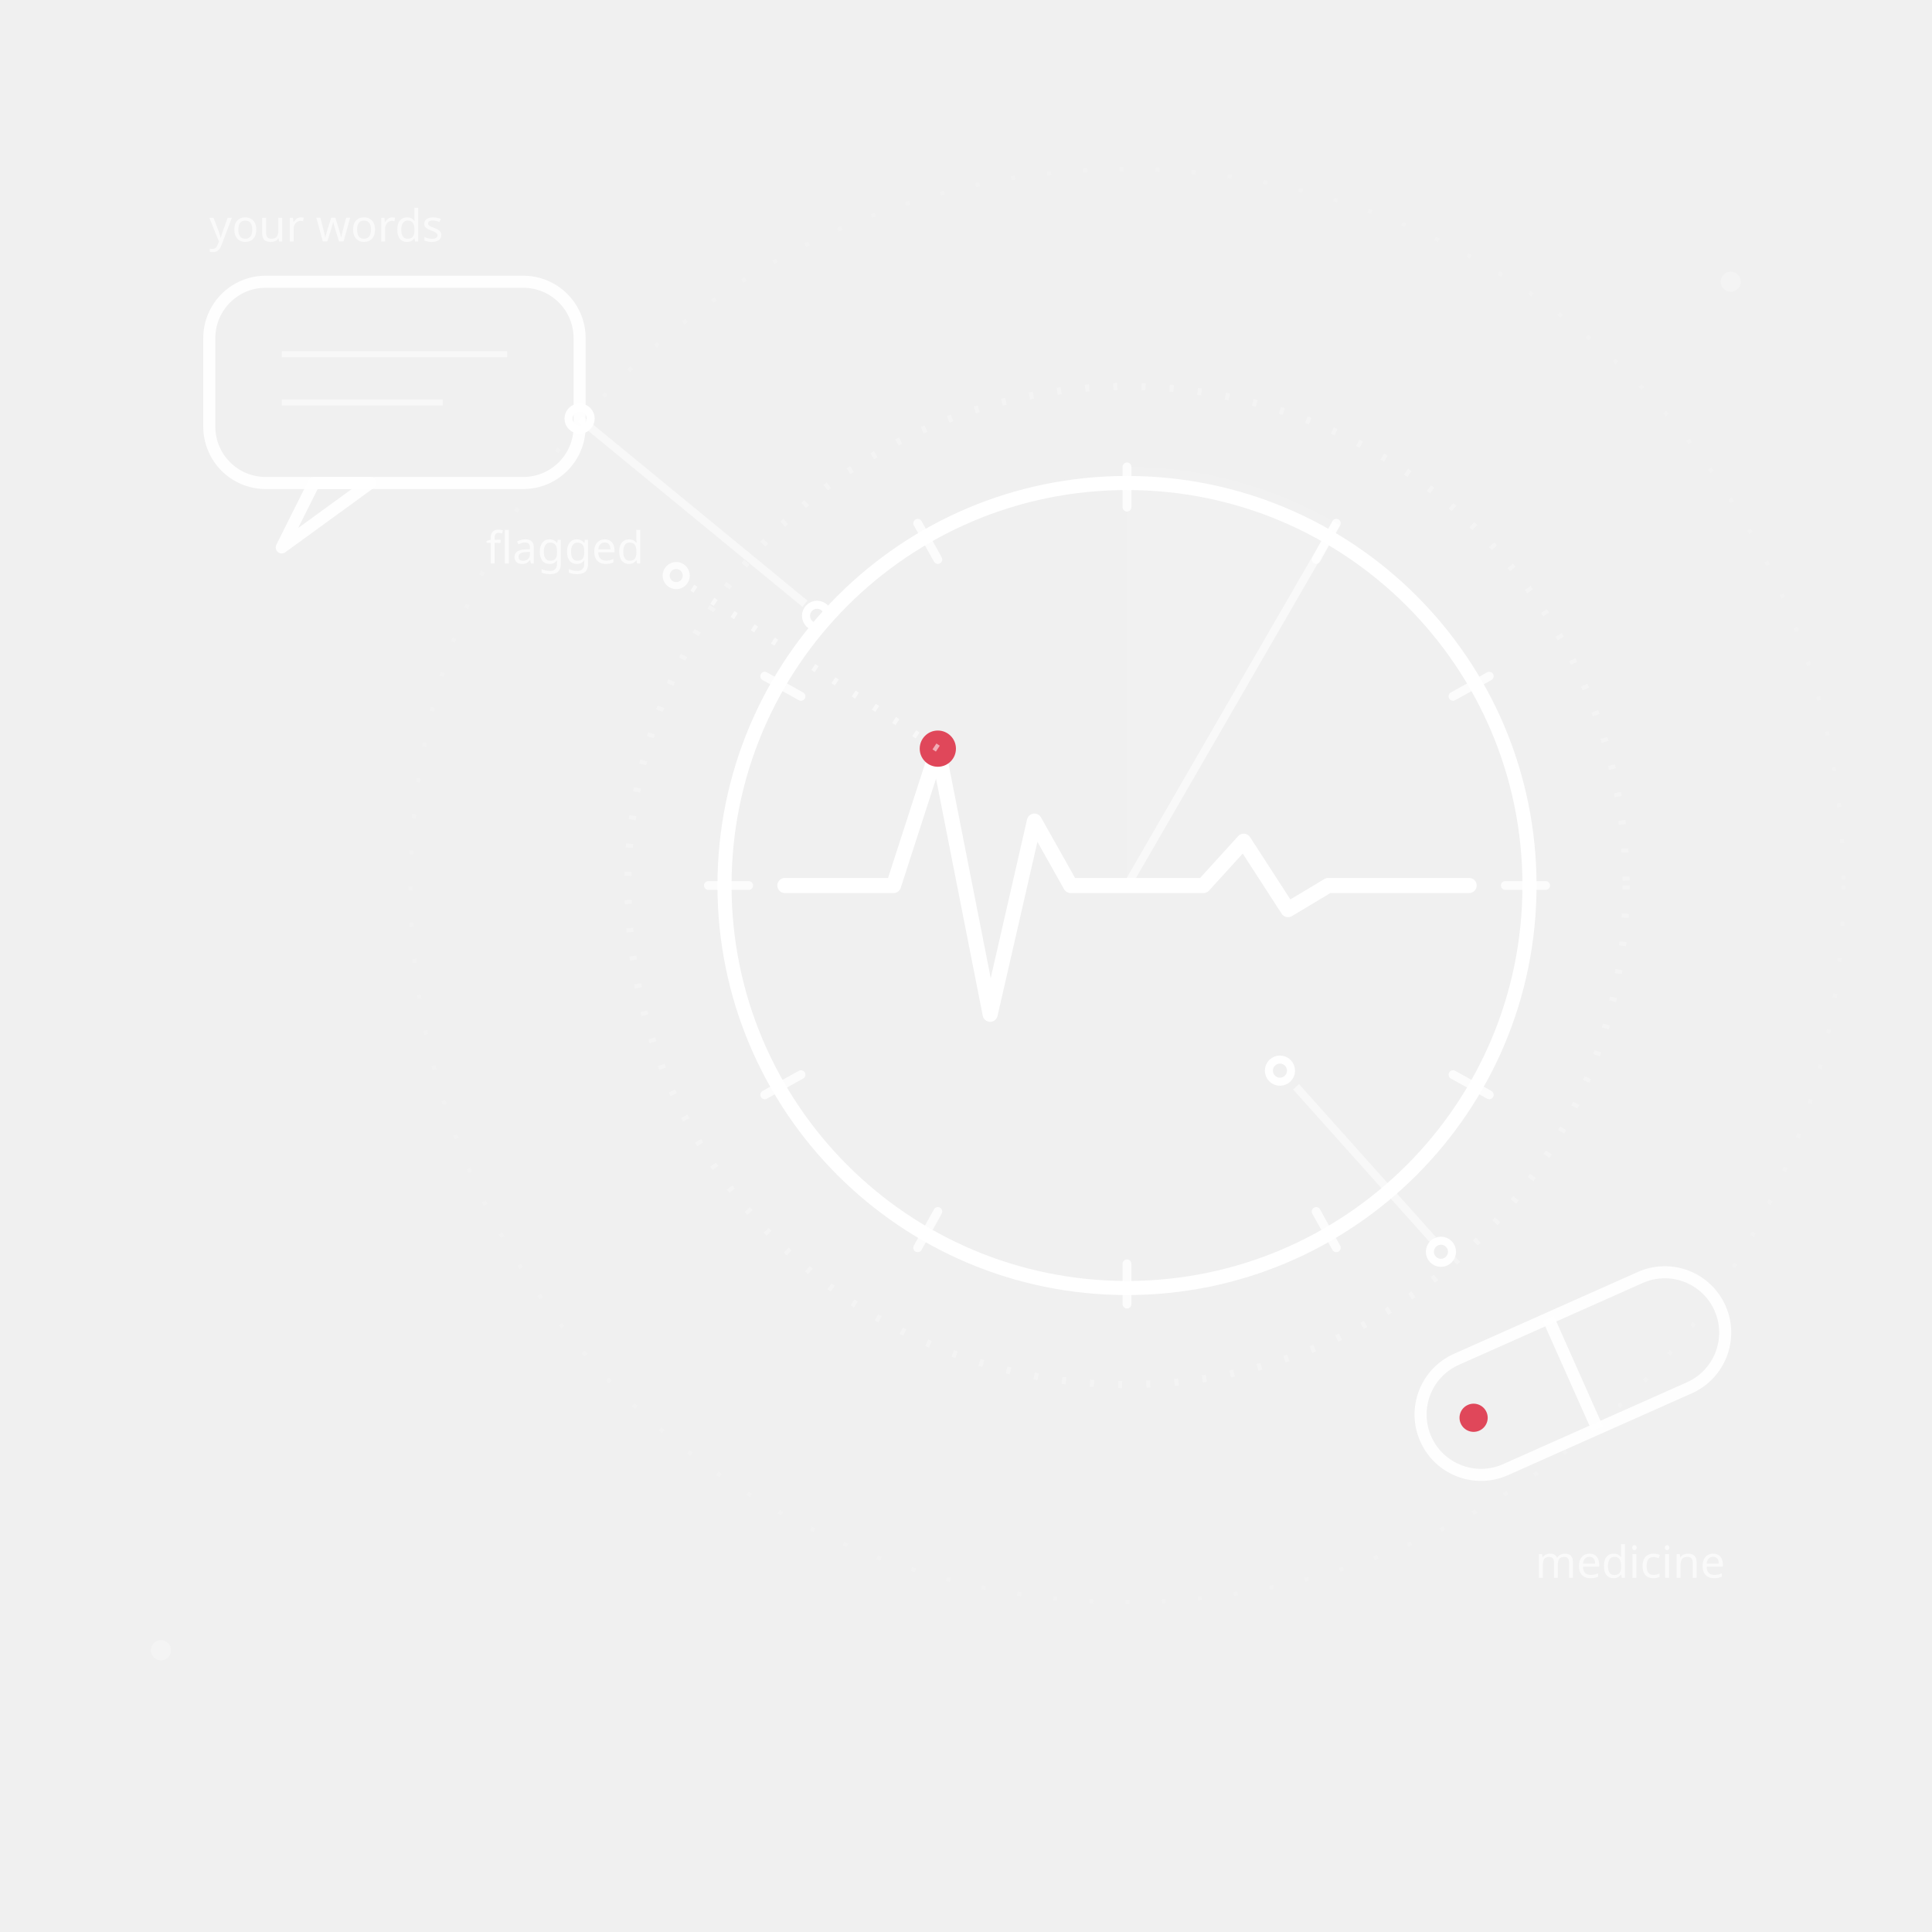
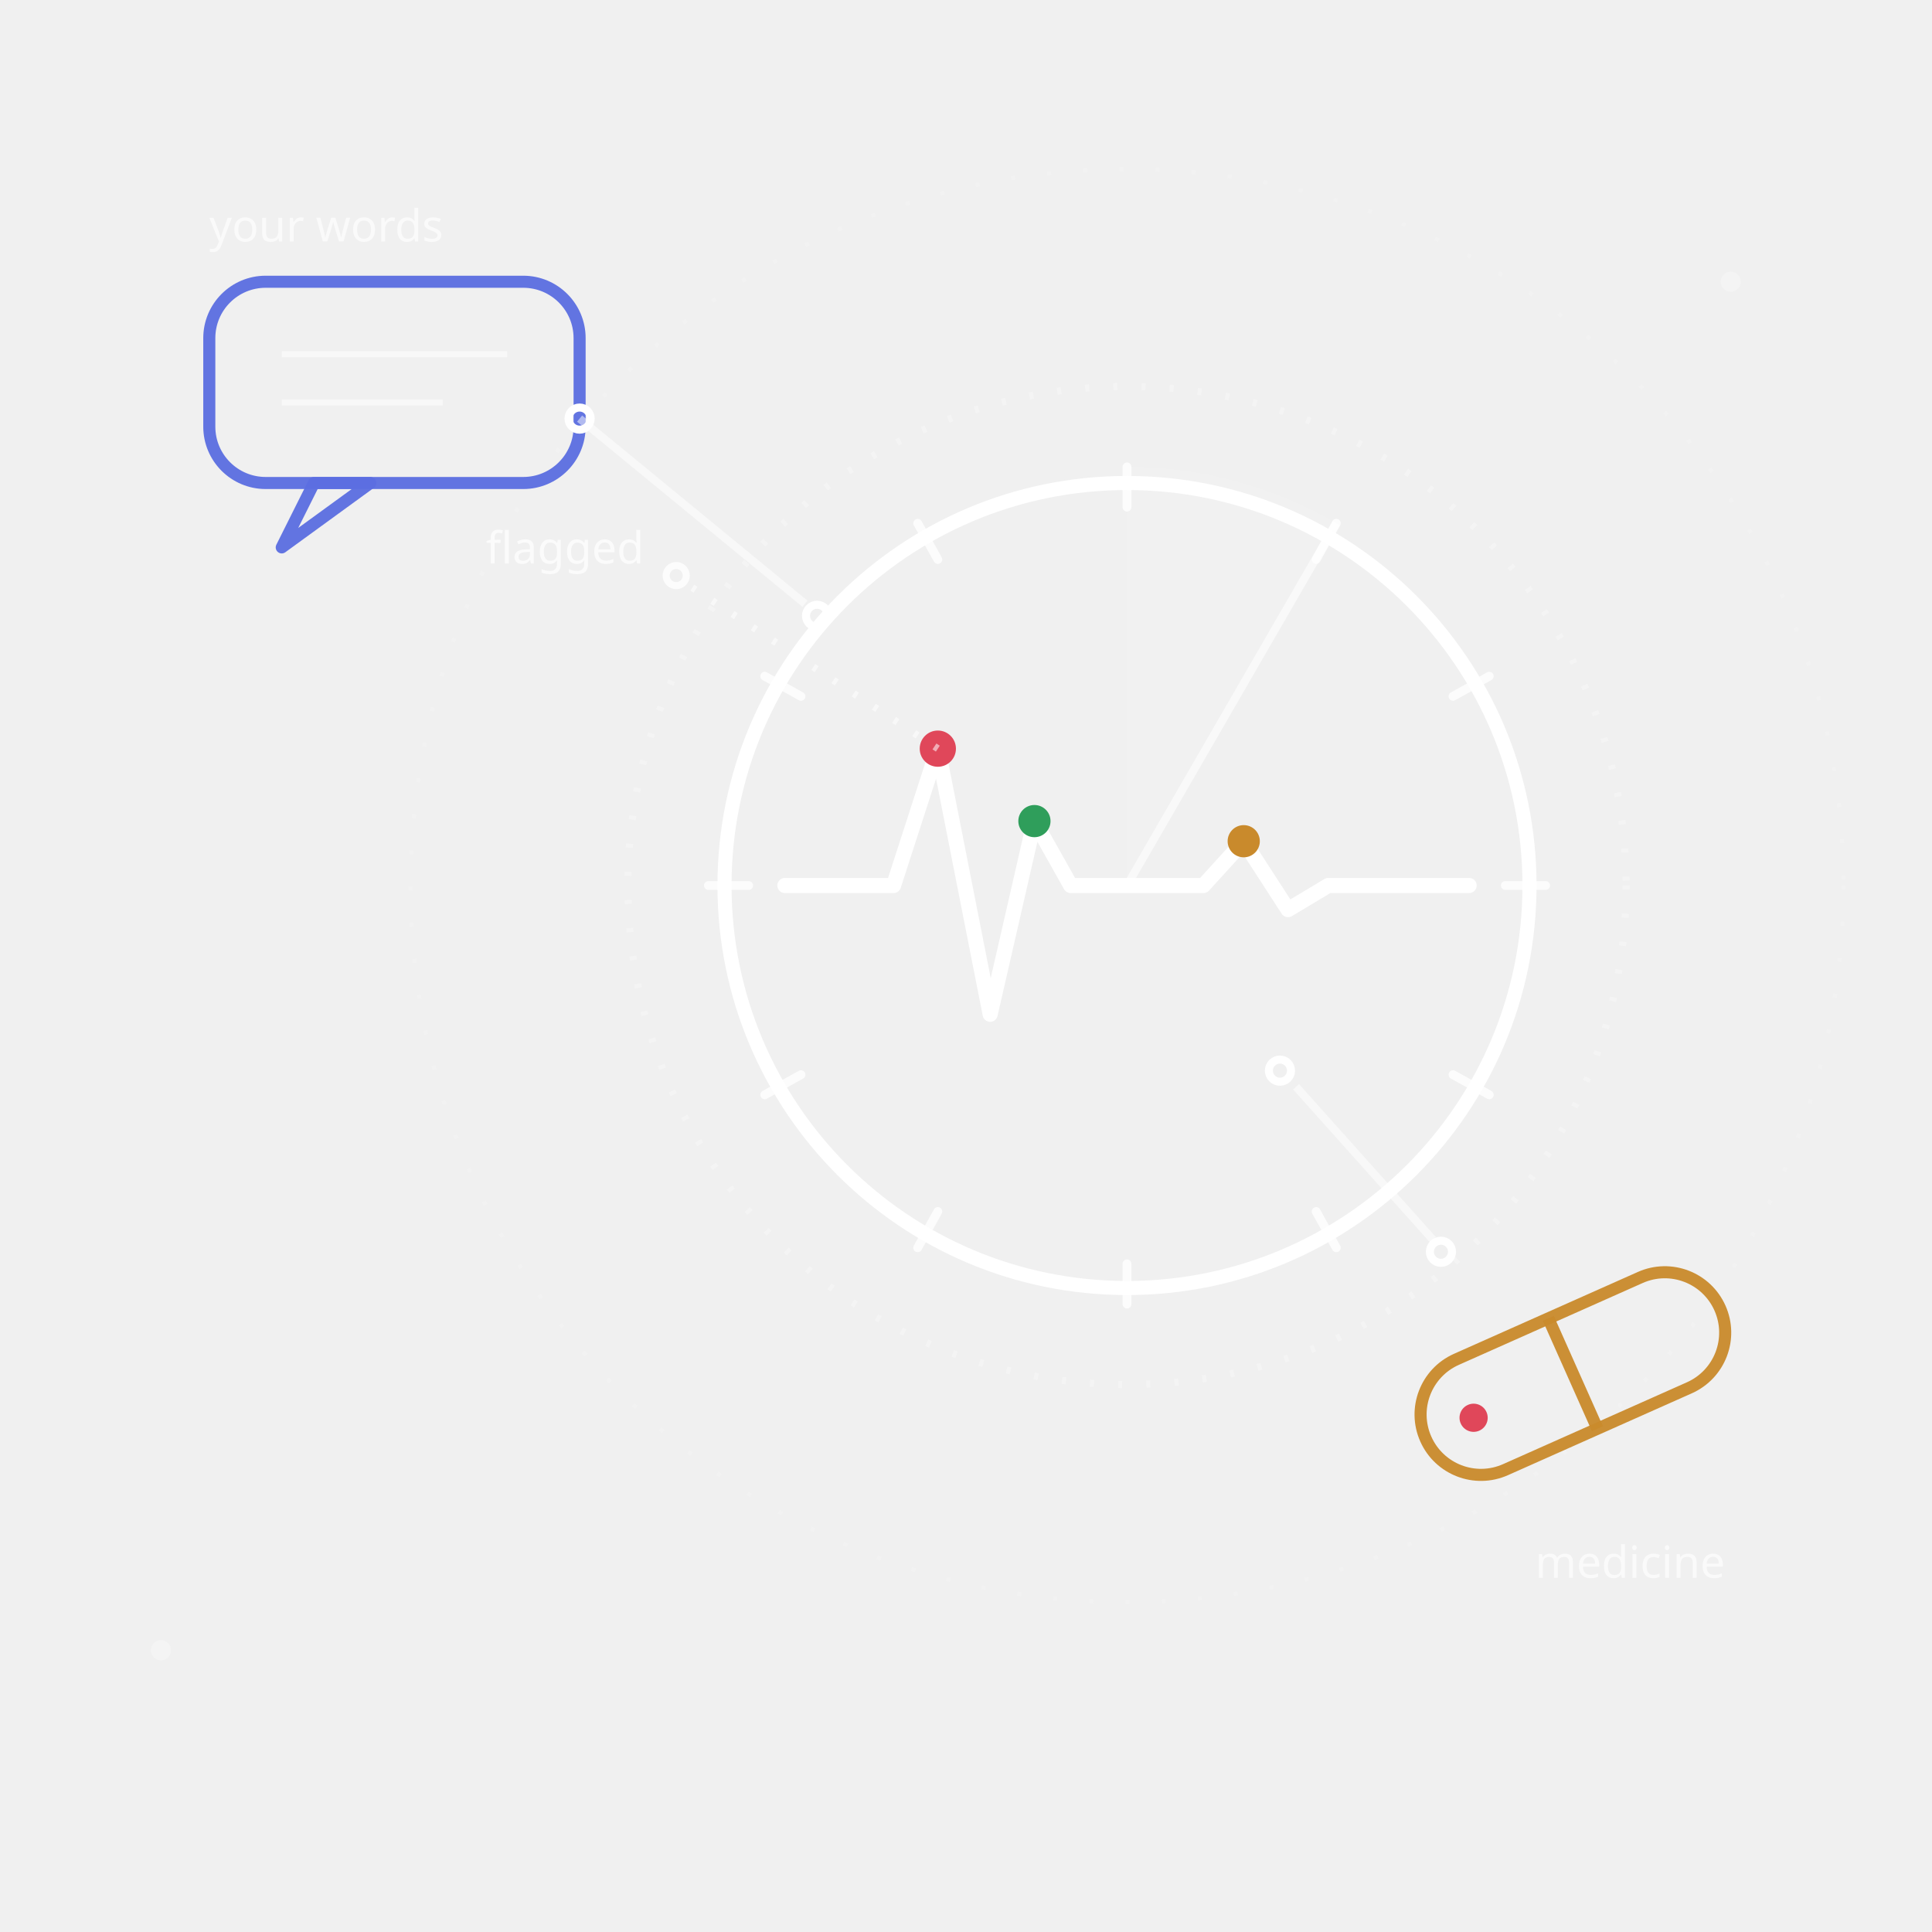
<svg xmlns="http://www.w3.org/2000/svg" viewBox="0 0 480 480" version="1.1" id="svg-symptom-hero">
  <defs id="defs87" />
  <style>
    @keyframes pulseNode { 0%, 100% { r: 4.5; opacity: 1; } 50% { r: 7; opacity: 0.55; } }
    .pulse-node { animation: pulseNode 1.6s ease-in-out infinite; }
    @keyframes radarSweep { from { transform: rotate(0deg); } to { transform: rotate(360deg); } }
    .radar-sweep { animation: radarSweep 4s linear infinite; transform-origin: 280px 220px; }
  </style>
  <circle cx="280" cy="220" r="178" fill="none" stroke="#ffffff" stroke-width="1" stroke-dasharray="1 8" opacity="0.14" id="circle2" />
  <circle cx="280" cy="220" r="124" fill="none" stroke="#ffffff" stroke-width="1.75" stroke-dasharray="1 6" opacity="0.28" id="circle4" />
  <g class="radar-sweep">
    <path d="M280,220 L280,116 A104,104 0 0 1 332,130 Z" fill="#ffffff" opacity="0.1" id="path6" />
    <line x1="280" y1="220" x2="332" y2="130" stroke="#ffffff" stroke-width="2" opacity="0.6" id="line8" />
  </g>
  <circle cx="280" cy="220" r="100" fill="none" stroke="#ffffff" stroke-width="3.5" id="circle10" />
  <g stroke="#ffffff" stroke-width="2.2" stroke-linecap="round" opacity="0.8" id="g36">
    <line x1="374" y1="220" x2="384" y2="220" id="line12" />
    <line x1="361" y1="267" x2="370" y2="272" id="line14" />
    <line x1="327" y1="301" x2="332" y2="310" id="line16" />
    <line x1="280" y1="314" x2="280" y2="324" id="line18" />
    <line x1="233" y1="301" x2="228" y2="310" id="line20" />
    <line x1="199" y1="267" x2="190" y2="272" id="line22" />
    <line x1="186" y1="220" x2="176" y2="220" id="line24" />
    <line x1="199" y1="173" x2="190" y2="168" id="line26" />
    <line x1="233" y1="139" x2="228" y2="130" id="line28" />
    <line x1="280" y1="126" x2="280" y2="116" id="line30" />
    <line x1="327" y1="139" x2="332" y2="130" id="line32" />
    <line x1="361" y1="173" x2="370" y2="168" id="line34" />
  </g>
  <path d="M195,220 L222,220 L233,186 L246,252 L257,204 L266,220 L299,220 L309,209 L320,226 L330,220 L365,220" fill="none" stroke="#ffffff" stroke-width="3.75" stroke-linecap="round" stroke-linejoin="round" id="path38" />
+   <circle cx="257" cy="204" r="4" fill="#2F9E5B" />
+   <circle cx="309" cy="209" r="4" fill="#C98A2C" />
  <circle cx="233" cy="186" r="4.5" fill="#E0475A" id="circle40" class="pulse-node" />
  <path d="M233,186 L172,146" stroke="#ffffff" stroke-width="1.75" stroke-dasharray="1 5" opacity="0.55" fill="none" id="path42" />
  <circle cx="168" cy="143" r="2.5" fill="none" stroke="#ffffff" stroke-width="1.75" opacity="0.8" id="circle44" />
  <text x="160" y="140" text-anchor="end" font-family="sans-serif" font-size="11" fill="#ffffff" opacity="0.72" id="text46">flagged</text>
-   <rect x="52" y="70" width="92" height="50" rx="14" fill="none" stroke="#ffffff" stroke-width="3" opacity="0.92" id="rect48" />
-   <path d="M78,120 L70,136 L92,120 Z" fill="none" stroke="#ffffff" stroke-width="3" stroke-linejoin="round" opacity="0.92" id="path50" />
+   <rect x="52" y="70" width="92" height="50" rx="14" fill="none" stroke="#5B6EE1" stroke-width="3" opacity="0.95" id="rect48" />
+   <path d="M78,120 L70,136 L92,120 Z" fill="none" stroke="#5B6EE1" stroke-width="3" stroke-linejoin="round" opacity="0.95" id="path50" />
  <line x1="70" y1="88" x2="126" y2="88" stroke="#ffffff" stroke-width="1.5" opacity="0.5" id="line52" />
  <line x1="70" y1="100" x2="110" y2="100" stroke="#ffffff" stroke-width="1.5" opacity="0.5" id="line54" />
  <path d="M144,104 L200,150" stroke="#ffffff" stroke-width="2" opacity="0.5" fill="none" id="path56" />
  <circle cx="144" cy="104" r="2.75" fill="none" stroke="#ffffff" stroke-width="2" id="circle58" />
  <circle cx="203" cy="153" r="2.75" fill="none" stroke="#ffffff" stroke-width="2" id="circle60" />
  <text x="52" y="60" font-family="sans-serif" font-size="11" fill="#ffffff" opacity="0.65" id="text62">your words</text>
  <g transform="rotate(-24 392 344)" id="g70">
-     <rect x="352" y="326" width="80" height="30" rx="15" fill="none" stroke="#ffffff" stroke-width="3" opacity="0.92" id="rect64" />
-     <line x1="392" y1="326" x2="392" y2="356" stroke="#ffffff" stroke-width="3" opacity="0.92" id="line66" />
+     <rect x="352" y="326" width="80" height="30" rx="15" fill="none" stroke="#C98A2C" stroke-width="3" opacity="0.95" id="rect64" />
+     <line x1="392" y1="326" x2="392" y2="356" stroke="#C98A2C" stroke-width="3" opacity="0.95" id="line66" />
    <circle cx="365" cy="341" r="3.5" fill="#E0475A" id="circle68" />
  </g>
  <path d="M356,308 L322,270" stroke="#ffffff" stroke-width="2" opacity="0.5" fill="none" id="path72" />
  <circle cx="358" cy="311" r="2.75" fill="none" stroke="#ffffff" stroke-width="2" id="circle74" />
  <circle cx="318" cy="266" r="2.75" fill="none" stroke="#ffffff" stroke-width="2" id="circle76" />
  <text x="405" y="392" text-anchor="middle" font-family="sans-serif" font-size="11" fill="#ffffff" opacity="0.65" id="text78">medicine</text>
  <circle cx="40" cy="410" r="2.5" fill="#ffffff" opacity="0.3" id="circle80" />
  <circle cx="430" cy="70" r="2.5" fill="#ffffff" opacity="0.25" id="circle82" />
</svg>
